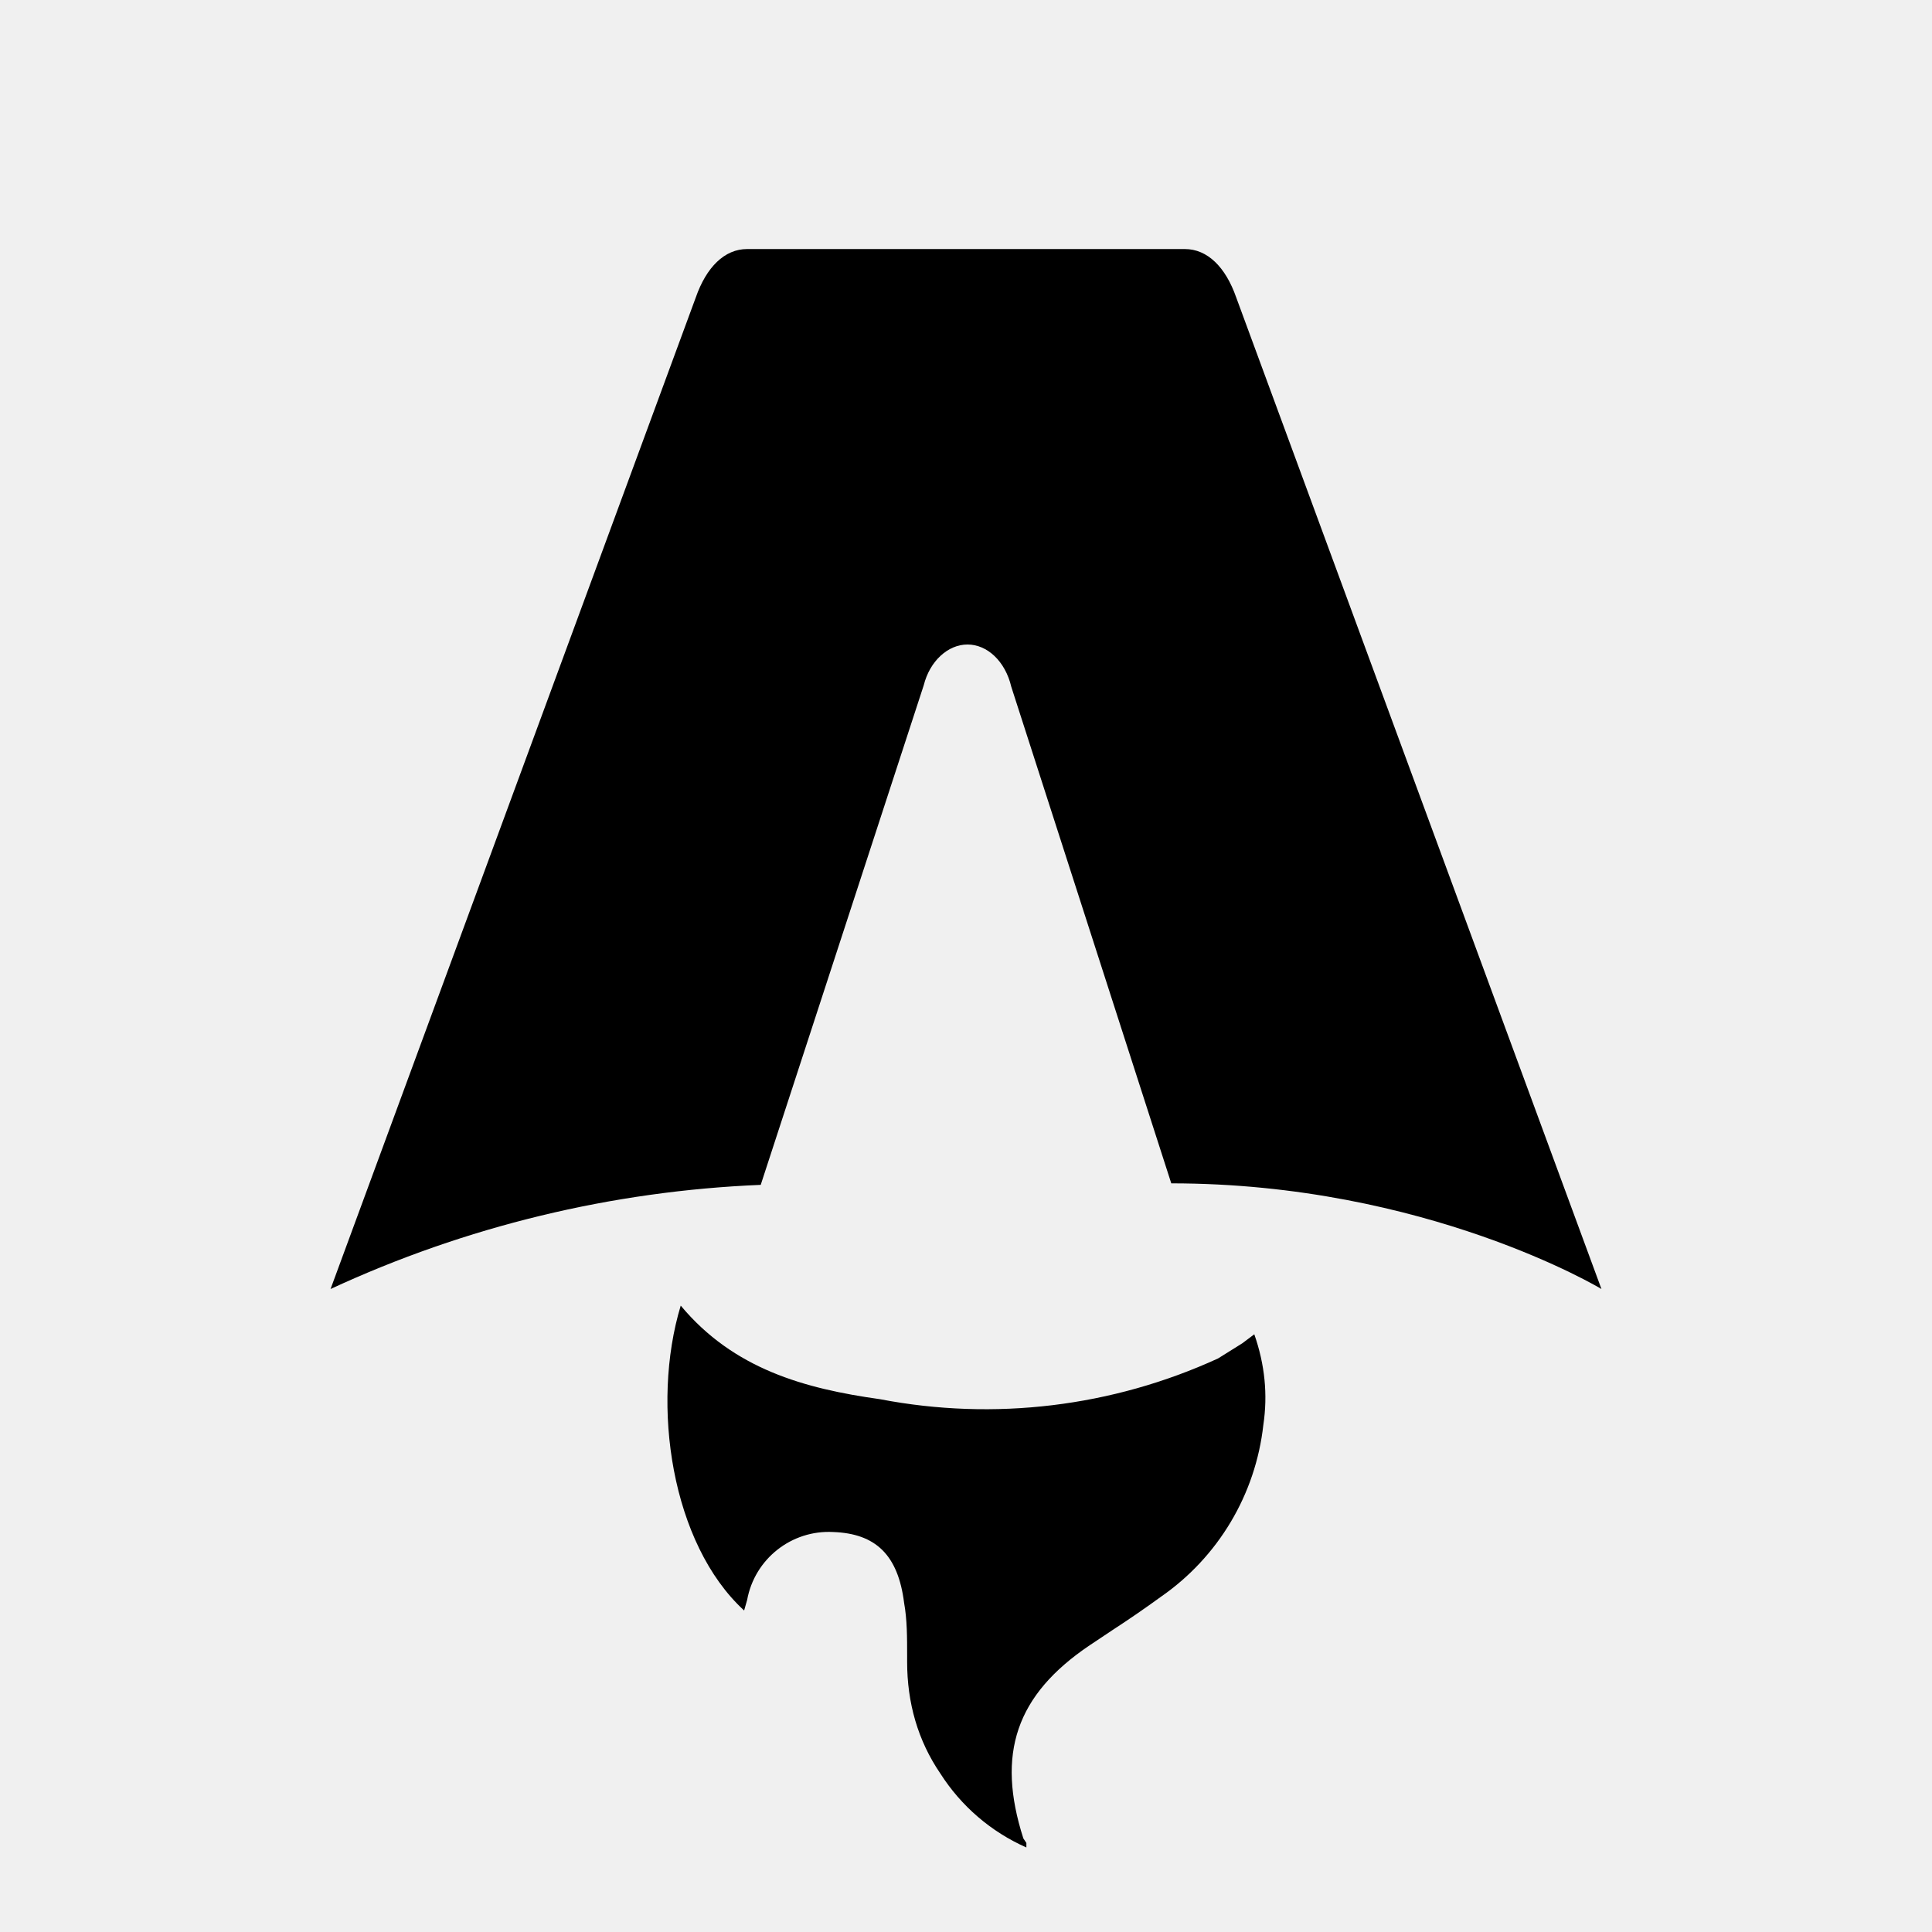
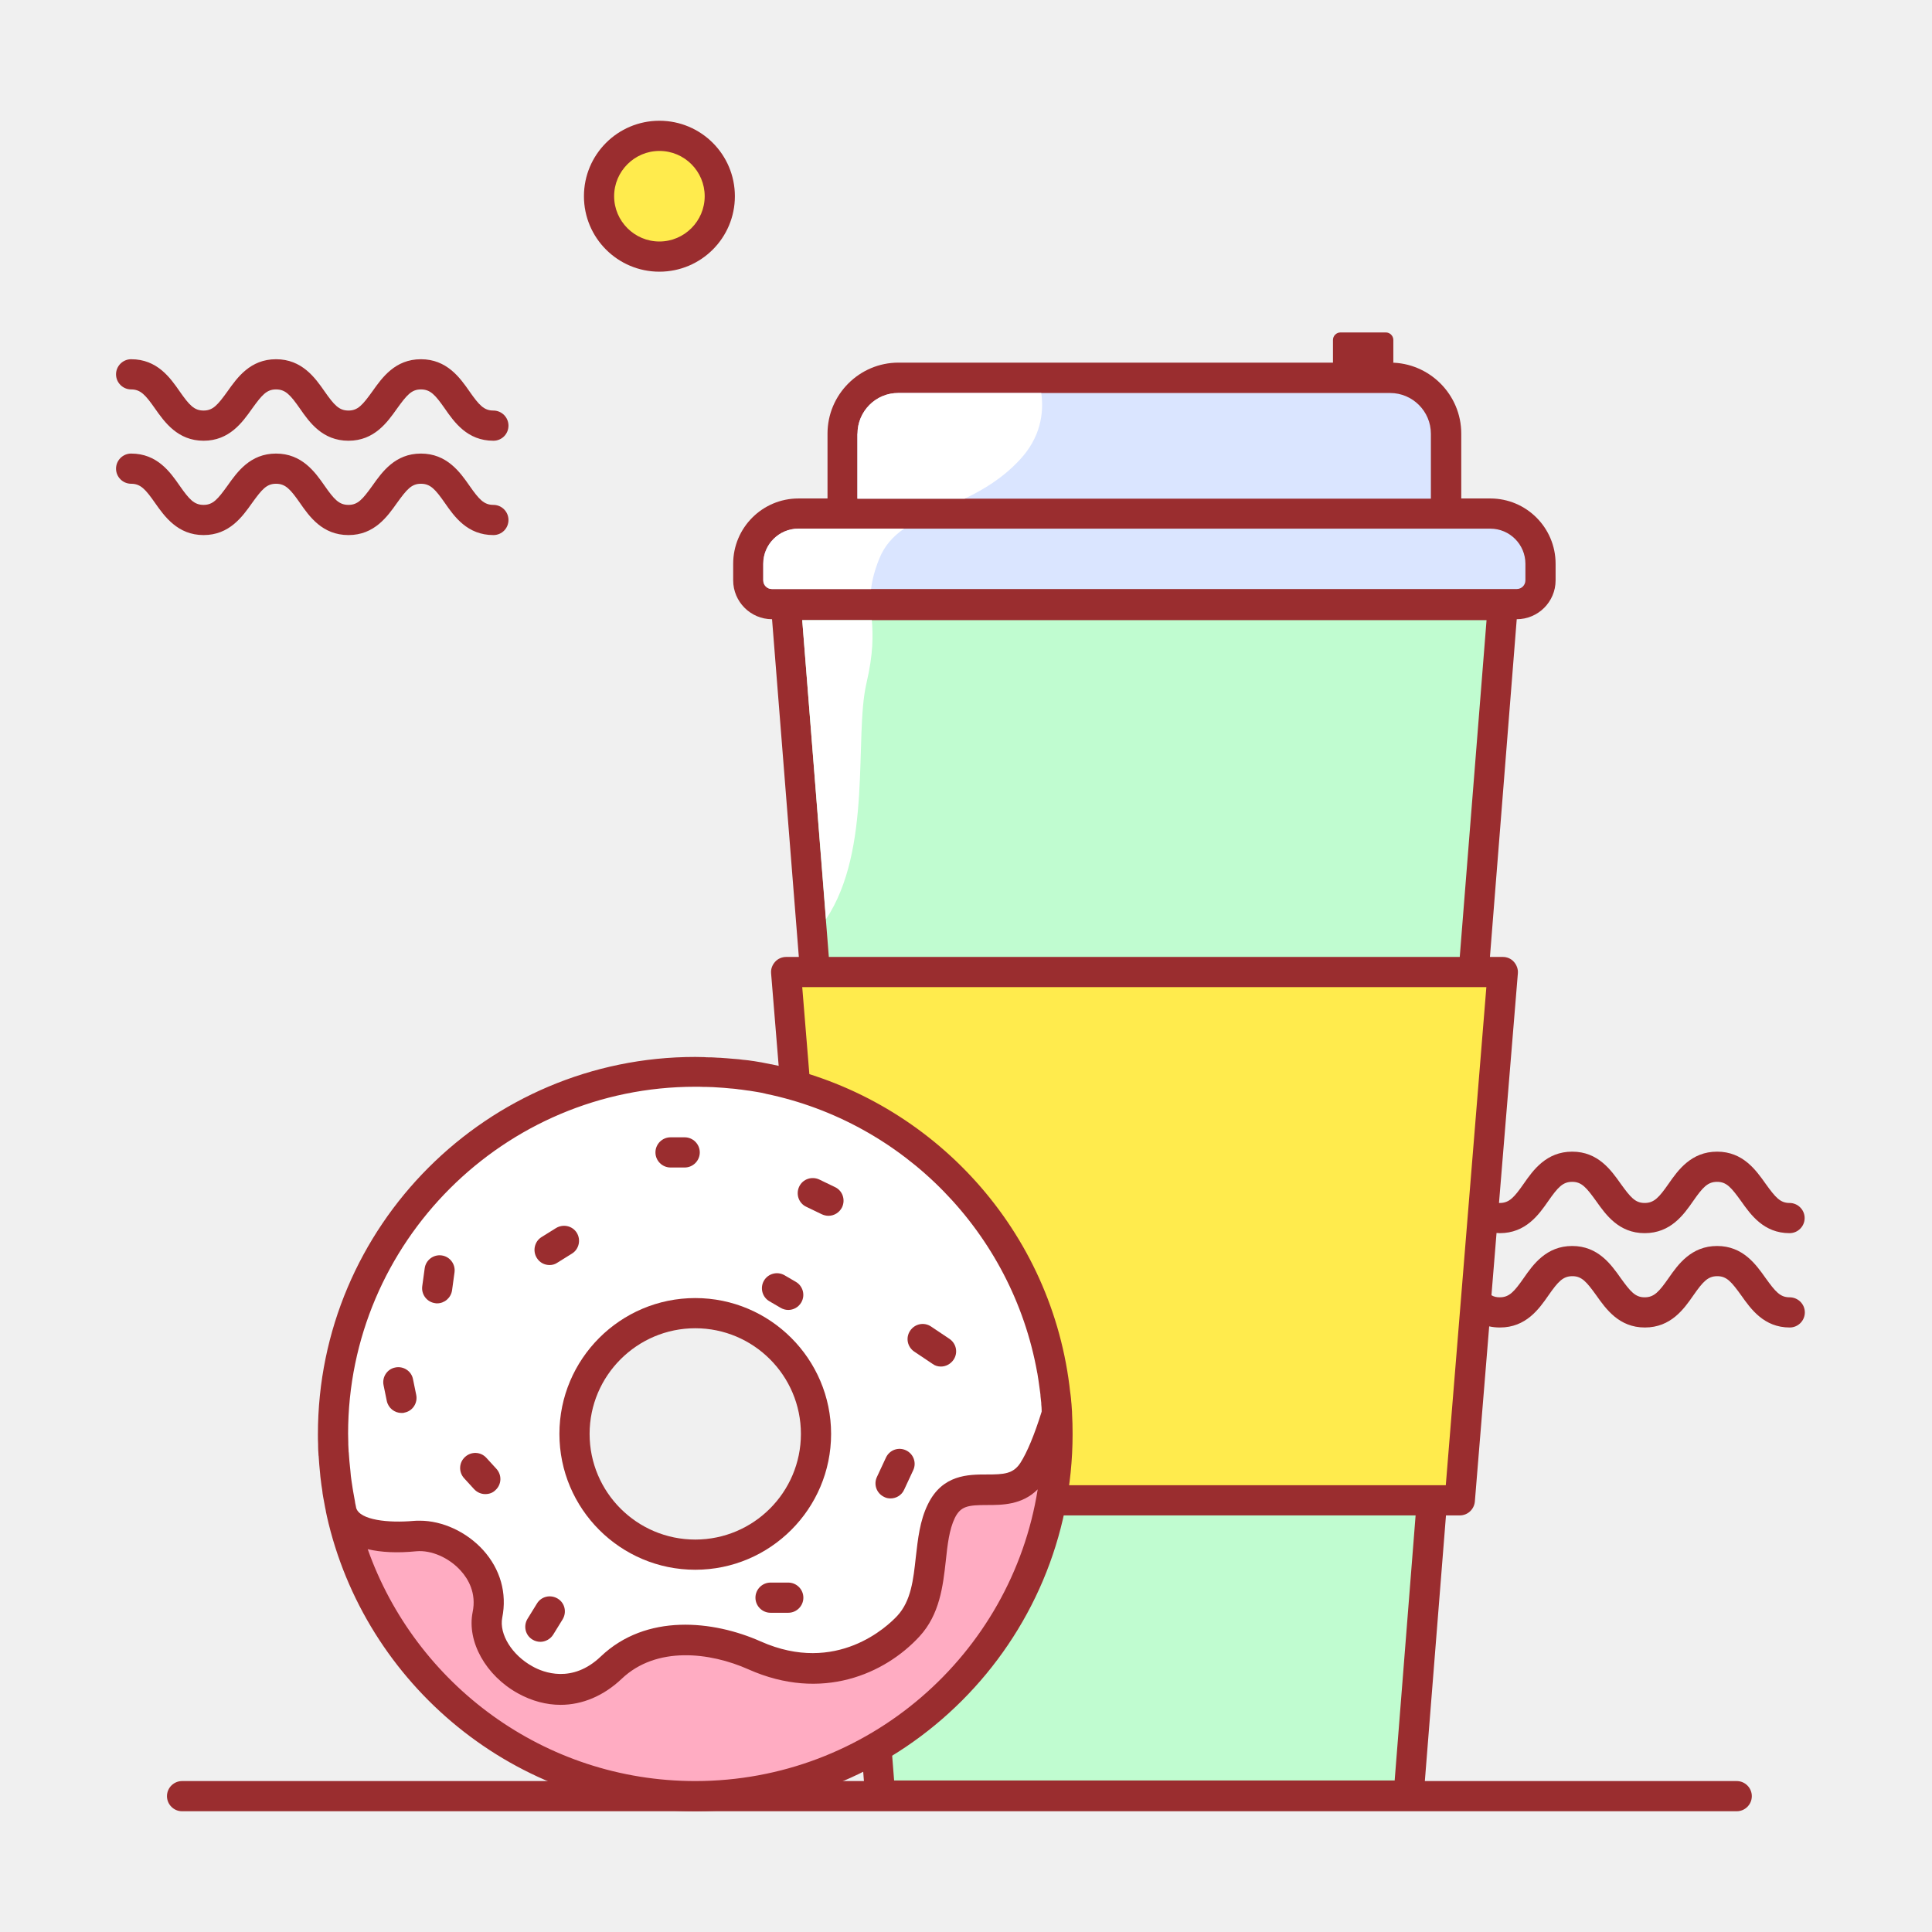
- <svg xmlns="http://www.w3.org/2000/svg" fill="none" viewBox="0 0 128 128">
-   <path d="M50.4 78.5a75.1 75.1 0 0 0-28.5 6.9l24.2-65.7c.7-2 1.9-3.2 3.4-3.2h29c1.5 0 2.7 1.2 3.4 3.2l24.2 65.7s-11.6-7-28.5-7L67 45.5c-.4-1.7-1.6-2.8-2.9-2.8-1.3 0-2.5 1.1-2.9 2.7L50.4 78.5Zm-1.1 28.2Zm-4.2-20.2c-2 6.6-.6 15.8 4.2 20.2a17.5 17.5 0 0 1 .2-.7 5.5 5.5 0 0 1 5.7-4.5c2.8.1 4.3 1.5 4.7 4.7.2 1.1.2 2.3.2 3.5v.4c0 2.7.7 5.2 2.2 7.4a13 13 0 0 0 5.7 4.9v-.3l-.2-.3c-1.8-5.6-.5-9.5 4.4-12.8l1.5-1a73 73 0 0 0 3.2-2.2 16 16 0 0 0 6.8-11.4c.3-2 .1-4-.6-6l-.8.6-1.6 1a37 37 0 0 1-22.4 2.7c-5-.7-9.7-2-13.2-6.2Z" />
-   <style>
-         path { fill: #000; }
-         @media (prefers-color-scheme: dark) {
-             path { fill: #FFF; }
-         }
-     </style>
+ <svg xmlns="http://www.w3.org/2000/svg" width="800px" height="800px" viewBox="0 0 1024 1024" class="icon" version="1.1">
+   <path d="M261.5 283.6c-13.8 0-20.7-9.8-25.7-17-5.1-7.3-7.7-10.2-12.7-10.2s-7.5 3-12.7 10.2c-5.1 7.2-12 17-25.7 17-13.8 0-20.7-9.8-25.7-17-5.1-7.3-7.7-10.2-12.7-10.2s-7.5 3-12.7 10.2c-5.1 7.2-12 17-25.7 17s-20.7-9.9-25.7-17c-5.1-7.3-7.7-10.2-12.7-10.2-4.4 0-8-3.6-8-8s3.6-8 8-8c13.8 0 20.7 9.8 25.7 17 5.1 7.3 7.7 10.2 12.7 10.2s7.5-3 12.7-10.2c5.1-7.2 12-17 25.7-17s20.7 9.8 25.7 17c5.1 7.3 7.7 10.2 12.7 10.2 5 0 7.5-3 12.7-10.2 5.1-7.2 12-17 25.7-17s20.7 9.8 25.7 17c5.1 7.3 7.7 10.2 12.7 10.2 4.4 0 8 3.6 8 8s-3.5 8-8 8zM261.5 233.6c-13.8 0-20.7-9.8-25.7-17-5.1-7.3-7.7-10.2-12.7-10.2s-7.5 3-12.7 10.2c-5.1 7.2-12 17-25.7 17-13.8 0-20.7-9.8-25.7-17-5.1-7.3-7.7-10.2-12.7-10.2s-7.5 3-12.7 10.2c-5.1 7.2-12 17-25.7 17s-20.7-9.9-25.7-17c-5.1-7.3-7.7-10.2-12.7-10.2-4.4 0-8-3.6-8-8s3.6-8 8-8c13.8 0 20.7 9.8 25.7 17 5.1 7.3 7.7 10.2 12.7 10.2s7.5-3 12.7-10.2c5.1-7.2 12-17 25.7-17s20.7 9.8 25.7 17c5.1 7.3 7.7 10.2 12.7 10.2 5 0 7.5-3 12.7-10.2 5.1-7.2 12-17 25.7-17s20.7 9.8 25.7 17c5.1 7.3 7.7 10.2 12.7 10.2 4.4 0 8 3.6 8 8s-3.5 8-8 8z" fill="#9A2D2F" />
+   <path d="M349.5 104m-32 0a32 32 0 1 0 64 0 32 32 0 1 0-64 0Z" fill="#FFEB4D" />
+   <path d="M349.5 144c-22.1 0-40-17.9-40-40s17.9-40 40-40 40 17.9 40 40-17.9 40-40 40z m0-64c-13.2 0-24 10.8-24 24s10.8 24 24 24 24-10.8 24-24-10.7-24-24-24z" fill="#9A2D2F" />
+   <path d="M746.5 951h-280l-50-631h380z" fill="#C0FCD0" />
+   <path d="M773.6 794.5l22.9-280h-380l22.9 280z" fill="#FFEB4D" />
+   <path d="M804 320.5H409.1c-6.9 0-12.6-5.6-12.6-12.6v-8.8c0-14.7 11.9-26.6 26.6-26.6h366.7c14.7 0 26.6 11.9 26.6 26.6v8.8c0.1 7-5.5 12.6-12.4 12.6z" fill="#DAE5FF" />
+   <path d="M766.5 273h-320v-42.4c0-16.4 13.3-29.6 29.6-29.6h260.7c16.4 0 29.6 13.3 29.6 29.6V273z" fill="#DAE5FF" />
+   <path d="M948.5 687.6c-5 0-7.5-3-12.7-10.2-5.1-7.2-12-17-25.7-17s-20.7 9.8-25.7 17c-5.1 7.3-7.7 10.2-12.7 10.2-5 0-7.5-3-12.7-10.2-5.1-7.2-12-17-25.7-17s-20.7 9.8-25.7 17c-5.1 7.3-7.7 10.2-12.7 10.2-1.7 0-3.1-0.3-4.4-1.1l2.7-33c0.6 0 1.1 0.1 1.7 0.1 13.8 0 20.7-9.8 25.7-17 5.1-7.3 7.7-10.2 12.7-10.2s7.5 3 12.7 10.2c5.1 7.2 12 17 25.7 17 13.8 0 20.7-9.8 25.7-17 5.1-7.3 7.7-10.2 12.7-10.2 5 0 7.5 3 12.7 10.2 5.1 7.2 12 17 25.7 17 4.4 0 8-3.6 8-8s-3.6-8-8-8c-5 0-7.5-3-12.7-10.2-5.1-7.2-12-17-25.7-17s-20.7 9.8-25.7 17c-5.1 7.3-7.7 10.2-12.7 10.2-5 0-7.5-3-12.7-10.2-5.1-7.2-12-17-25.7-17s-20.7 9.8-25.7 17c-5.1 7.3-7.7 10.2-12.7 10.2h-0.4l10-121.7c0.2-2.2-0.6-4.4-2.1-6.1s-3.6-2.6-5.9-2.6h-6.8l14.2-179c11.3 0 20.6-9.2 20.6-20.6v-8.8c0-19.1-15.5-34.6-34.6-34.6h-15.4v-34.4c0-20.7-16.9-37.6-37.6-37.6h1.6v-12c0-2.2-1.8-4-4-4h-24c-2.2 0-4 1.8-4 4v12H476.2c-20.7 0-37.6 16.9-37.6 37.6v34.4h-15.4c-19.1 0-34.6 15.5-34.6 34.6v8.8c0 11.3 9.2 20.6 20.6 20.6l14.2 179h-6.7c-2.2 0-4.4 0.9-5.9 2.6s-2.3 3.8-2.1 6.1l22.9 280c0.3 4.2 3.8 7.3 8 7.3h7.3l11 140.8H96.5c-4.4 0-8 3.6-8 8s3.6 8 8 8h824c4.4 0 8-3.6 8-8s-3.6-8-8-8H755.2l11.2-140.8h7.3c4.2 0 7.6-3.2 8-7.3l7.6-92.9c1.8 0.4 3.7 0.6 5.7 0.6 13.8 0 20.7-9.8 25.7-17 5.1-7.3 7.7-10.2 12.7-10.2s7.5 3 12.7 10.2c5.1 7.2 12 17 25.7 17 13.8 0 20.7-9.8 25.7-17 5.1-7.3 7.7-10.2 12.7-10.2 5 0 7.5 3 12.7 10.2 5.1 7.2 12 17 25.7 17 4.4 0 8-3.6 8-8s-3.6-8-8.1-8z m-494-457.7c0-11.9 9.7-21.6 21.6-21.6h260.7c11.9 0 21.6 9.7 21.6 21.6v34.4h-304v-34.4z m8.3 573.3h287.5l-11.1 140.5H473.9l-11.1-140.5z m303.5-16H446.8l-21.6-264h362.6l-21.5 264z m7.4-280H439.3l-14.1-178.5h362.7l-14.2 178.5z m-364.6-195c-2.5 0-4.6-2-4.6-4.6v-8.8c0-10.3 8.4-18.6 18.6-18.6H789.9c10.3 0 18.6 8.4 18.6 18.6v8.8c0 2.5-2 4.6-4.6 4.6H409.1z" fill="#9A2D2F" />
+   <path d="M368.5 568c-106 0-192 86-192 192s86 192 192 192 192-86 192-192-85.9-192-192-192z m0 256c-35.3 0-64-28.7-64-64s28.7-64 64-64 64 28.7 64 64-28.6 64-64 64z" fill="#FFACC2" />
+   <path d="M368.5 568c-106 0-192 86-192 192 0 14.2 1.5 27.9 4.5 41.2 3.7 14.4 27.9 14.1 39.1 13 19-1.8 43.4 16.8 38.4 41.8s35.3 56.9 65.6 28c21.5-20.5 53.5-16.5 76-6.5 39.3 17.4 69-2 81.5-15.5 15.5-16.7 8.7-43 17.5-61 10.8-22 35.5-1.1 48.5-21 4.9-7.5 9.2-19.1 12.7-30.6C554.7 648.3 471 568 368.5 568z m0 256c-35.3 0-64-28.7-64-64s28.7-64 64-64 64 28.7 64 64-28.6 64-64 64z" fill="#FFFFFF" />
+   <path d="M568.2 748.9v-0.5c-0.1-1.5-0.2-2.9-0.3-4.4 0-0.3-0.1-0.6-0.1-0.9-0.1-1.3-0.2-2.7-0.4-4-0.1-0.7-0.2-1.5-0.3-2.2-0.1-0.9-0.2-1.7-0.3-2.6C556 649 491.5 581 408.9 564.1h-0.2l-4.5-0.9c-0.2 0-0.3-0.1-0.5-0.1-1.4-0.2-2.8-0.5-4.2-0.7-0.3 0-0.6-0.1-0.8-0.1-1.3-0.2-2.6-0.4-3.9-0.5-0.4 0-0.7-0.1-1.1-0.1-1.2-0.2-2.5-0.3-3.7-0.4-0.4 0-0.9-0.1-1.3-0.1-1.2-0.1-2.3-0.2-3.5-0.3-0.5 0-1-0.1-1.5-0.1-1.1-0.1-2.3-0.2-3.4-0.2-0.5 0-1.1-0.1-1.6-0.1-1.2-0.1-2.4-0.1-3.6-0.1-0.5 0-1 0-1.5-0.1-1.7 0-3.4-0.1-5.1-0.1-110.3 0-200 89.7-200 200 0 1.8 0 3.6 0.1 5.3v1c0 1.4 0.1 2.9 0.2 4.3 0 0.3 0 0.7 0.1 1 0.1 1.4 0.2 2.9 0.3 4.3 0 0.4 0.1 0.7 0.1 1.1 0.1 1.4 0.3 2.8 0.4 4.2 0 0.4 0.1 0.8 0.1 1.2 0.2 1.3 0.3 2.7 0.5 4 0.1 0.5 0.1 1 0.2 1.4 0.2 1.2 0.4 2.5 0.5 3.7l0.3 1.8c0.2 1.1 0.4 2.1 0.6 3.2 0.1 0.7 0.3 1.5 0.4 2.2 0.2 0.9 0.4 1.8 0.5 2.6 0.1 0.5 0.2 0.9 0.3 1.4 0 0.1 0 0.2 0.1 0.3v0.2c20 89.5 100 156.6 195.3 156.6 110.3 0 200-89.7 200-200 0-3.7-0.1-7.4-0.3-11.1zM368.5 576c1.6 0 3.1 0 4.7 0.1h1.4c1.1 0 2.2 0.1 3.3 0.1 0.5 0 1 0.1 1.5 0.1 1 0.1 2.1 0.1 3.1 0.2 0.5 0 1 0.1 1.4 0.1 1.1 0.1 2.1 0.2 3.2 0.3 0.4 0 0.9 0.1 1.3 0.1 1.1 0.1 2.2 0.2 3.3 0.4 0.4 0 0.7 0.1 1.1 0.1 1.2 0.2 2.3 0.3 3.5 0.5 0.3 0 0.6 0.1 0.9 0.1 1.2 0.2 2.5 0.4 3.7 0.6 0.2 0 0.4 0.1 0.6 0.1 1.3 0.2 2.7 0.5 4 0.8 0.1 0 0.2 0 0.3 0.1 73.2 15.1 130.6 73.8 143.9 147.6 0 0.1 0 0.3 0.1 0.4 0.2 1.3 0.4 2.5 0.6 3.8 0.1 0.5 0.1 0.9 0.2 1.4 0.1 0.9 0.3 1.9 0.4 2.9 0.1 0.7 0.2 1.4 0.3 2.2 0.1 0.7 0.2 1.4 0.2 2.1l0.3 2.7c0.1 0.5 0.1 1.1 0.1 1.6 0.1 1 0.2 2.1 0.2 3.1v0.7c-3.8 12.2-7.7 21.6-11.3 27.2-3.8 5.8-8.7 6.1-17.7 6.1-9.9 0-23.6 0-31.3 15.8-4.3 8.7-5.3 18.5-6.4 28-1.3 11.9-2.5 23.2-9.8 31.1-5 5.4-32.1 31.5-72.4 13.6-25.2-11.2-60.7-15-84.8 8-15.1 14.4-30.4 8.5-36.2 5.2-10.9-6-17.7-17.1-16-25.8 2.6-13-1-25.7-10.1-35.8-8.8-9.7-21.6-15.6-33.6-15.6-1.1 0-2.2 0-3.2 0.1-13.4 1.2-28.5-0.4-30.5-6.8l-0.3-1.5c-0.2-0.7-0.3-1.5-0.4-2.2-0.1-0.7-0.3-1.5-0.4-2.2-0.2-0.9-0.3-1.8-0.5-2.8l-0.3-1.8c-0.2-1.1-0.3-2.2-0.5-3.3-0.1-0.5-0.1-0.9-0.2-1.4-0.2-1.2-0.3-2.4-0.4-3.6 0-0.4-0.1-0.8-0.1-1.1-0.1-1.3-0.3-2.6-0.4-3.9 0-0.3-0.1-0.7-0.1-1-0.1-1.3-0.2-2.6-0.3-4 0-0.3 0-0.6-0.1-0.9-0.1-1.3-0.1-2.6-0.2-4v-0.9c0-1.6-0.1-3.3-0.1-4.9 0-101.3 82.6-183.8 184-183.8z m0 368c-80.1 0-148.3-51.4-173.6-122.9 7.2 1.7 15.8 2.1 25.8 1.1 7.9-0.7 17.3 3.4 23.5 10.3 4 4.4 8.4 11.9 6.3 22-3.1 15.6 7 33.6 24 43 7.4 4.1 15.1 6.1 22.6 6.1 11.5 0 22.8-4.7 32.4-13.8 18.4-17.5 46.8-14.1 67.2-5 38.9 17.3 72.3 2.4 90.6-17.4 10.8-11.7 12.5-26.8 14-40.2 0.9-8.5 1.8-16.5 4.8-22.7 3.1-6.2 6.9-6.8 16.9-6.8 8.1 0 18.7 0 27-8.3C536.1 876.9 460 944 368.5 944z" fill="#9A2D2F" />
+   <path d="M368.5 832c39.7 0 72-32.3 72-72s-32.3-72-72-72-72 32.3-72 72 32.3 72 72 72z m0-128c30.9 0 56 25.1 56 56s-25.1 56-56 56-56-25.1-56-56 25.2-56 56-56z" fill="#9A2D2F" />
+   <path d="M291.3 662.5l7.8-4.8" fill="#FFACC2" />
+   <path d="M291.3 670.5c-2.7 0-5.3-1.3-6.8-3.8-2.3-3.7-1.2-8.7 2.5-11l7.7-4.8c3.8-2.3 8.7-1.2 11 2.5 2.3 3.7 1.2 8.7-2.5 11l-7.7 4.8c-1.3 0.9-2.7 1.3-4.2 1.3z" fill="#9A2D2F" />
+   <path d="M233 673.3l-1.3 9.5" fill="#FFACC2" />
+   <path d="M231.7 690.8c-0.4 0-0.7 0-1.1-0.1-4.4-0.6-7.4-4.7-6.8-9l1.3-9.5c0.6-4.4 4.7-7.4 9-6.8 4.4 0.6 7.4 4.7 6.8 9l-1.3 9.5c-0.6 4-4 6.9-7.9 6.9z" fill="#9A2D2F" />
+   <path d="M211.1 732.6l1.7 8.3" fill="#FFACC2" />
+   <path d="M212.8 748.9c-3.7 0-7-2.6-7.8-6.4l-1.7-8.3c-0.9-4.3 1.9-8.6 6.2-9.4 4.3-0.9 8.6 1.9 9.4 6.2l1.7 8.3c0.9 4.3-1.9 8.6-6.2 9.4-0.5 0.2-1 0.2-1.6 0.2z" fill="#9A2D2F" />
+   <path d="M252 778.2l5.2 5.7" fill="#FFACC2" />
+   <path d="M257.2 791.9c-2.2 0-4.3-0.9-5.9-2.6l-5.3-5.8c-3-3.3-2.8-8.3 0.5-11.3s8.3-2.8 11.3 0.5l5.3 5.8c3 3.3 2.8 8.3-0.5 11.3-1.5 1.5-3.4 2.1-5.4 2.1z" fill="#9A2D2F" />
+   <path d="M291.3 854.1l-4.9 8.1" fill="#FFACC2" />
+   <path d="M286.4 870.2c-1.4 0-2.9-0.4-4.2-1.2-3.8-2.3-4.9-7.2-2.6-11l5-8.1c2.3-3.8 7.2-4.9 11-2.6 3.8 2.3 4.9 7.2 2.6 11l-5 8.1c-1.5 2.4-4.2 3.8-6.8 3.8z" fill="#9A2D2F" />
+   <path d="M355.3 610.8h7.6" fill="#FFACC2" />
+   <path d="M362.9 618.8h-7.5c-4.4 0-8-3.6-8-8s3.6-8 8-8h7.5c4.4 0 8 3.6 8 8s-3.6 8-8 8z" fill="#9A2D2F" />
+   <path d="M430.8 632.3l8.3 4.1" fill="#FFFFFF" />
+   <path d="M439.1 644.4c-1.2 0-2.4-0.3-3.5-0.8l-8.3-4c-4-1.9-5.6-6.7-3.7-10.7s6.7-5.6 10.7-3.7l8.3 4c4 1.9 5.6 6.7 3.7 10.7-1.4 2.8-4.2 4.5-7.2 4.5z" fill="#9A2D2F" />
+   <path d="M411.8 682.8l6 3.5" fill="#FFFFFF" />
+   <path d="M417.8 694.3c-1.4 0-2.8-0.4-4-1.1l-6-3.5c-3.8-2.2-5.1-7.1-2.9-10.9 2.2-3.8 7.1-5.1 10.9-2.9l6 3.5c3.8 2.2 5.1 7.1 2.9 10.9-1.5 2.6-4.2 4-6.9 4z" fill="#9A2D2F" />
+   <path d="M489 709.8l9.7 6.5" fill="#FFFFFF" />
+   <path d="M498.7 724.3c-1.5 0-3.1-0.4-4.4-1.4l-9.7-6.5c-3.7-2.5-4.7-7.4-2.2-11.1 2.5-3.7 7.4-4.7 11.1-2.2l9.7 6.5c3.7 2.5 4.7 7.4 2.2 11.1-1.6 2.3-4.1 3.6-6.7 3.6z" fill="#9A2D2F" />
+   <path d="M476.9 775.9l-4.9 10.3" fill="#FFFFFF" />
+   <path d="M472 794.2c-1.1 0-2.3-0.2-3.4-0.8-4-1.9-5.7-6.6-3.8-10.6l4.8-10.3c1.9-4 6.6-5.7 10.6-3.8 4 1.9 5.7 6.6 3.8 10.6l-4.8 10.3c-1.3 2.9-4.2 4.6-7.2 4.6z" fill="#9A2D2F" />
+   <path d="M408.4 846.8h9.4" fill="#FFFFFF" />
+   <path d="M417.8 854.8h-9.4c-4.4 0-8-3.6-8-8s3.6-8 8-8h9.4c4.4 0 8 3.6 8 8s-3.6 8-8 8z" fill="#9A2D2F" />
+   <path d="M423.2 280.2c-10.3 0-18.6 8.4-18.6 18.6v8.8c0 2.5 2 4.6 4.6 4.6h52.5c0.5-4.4 1.7-9.5 4.3-16 2.8-7 7.4-12 13.2-16h-56zM454.5 229.9v34.4h56.8c10-4.8 20.2-10.9 29.2-20.6 10.9-11.7 12.9-24.5 11.4-35.4h-75.8c-11.9-0.1-21.6 9.7-21.6 21.6zM459.2 362.3c3.8-16.2 3.5-25.8 2.9-33.6h-36.9l12.6 158.5c24.7-37.1 14.9-96.7 21.4-124.9z" fill="#FFFFFF" />
</svg>
